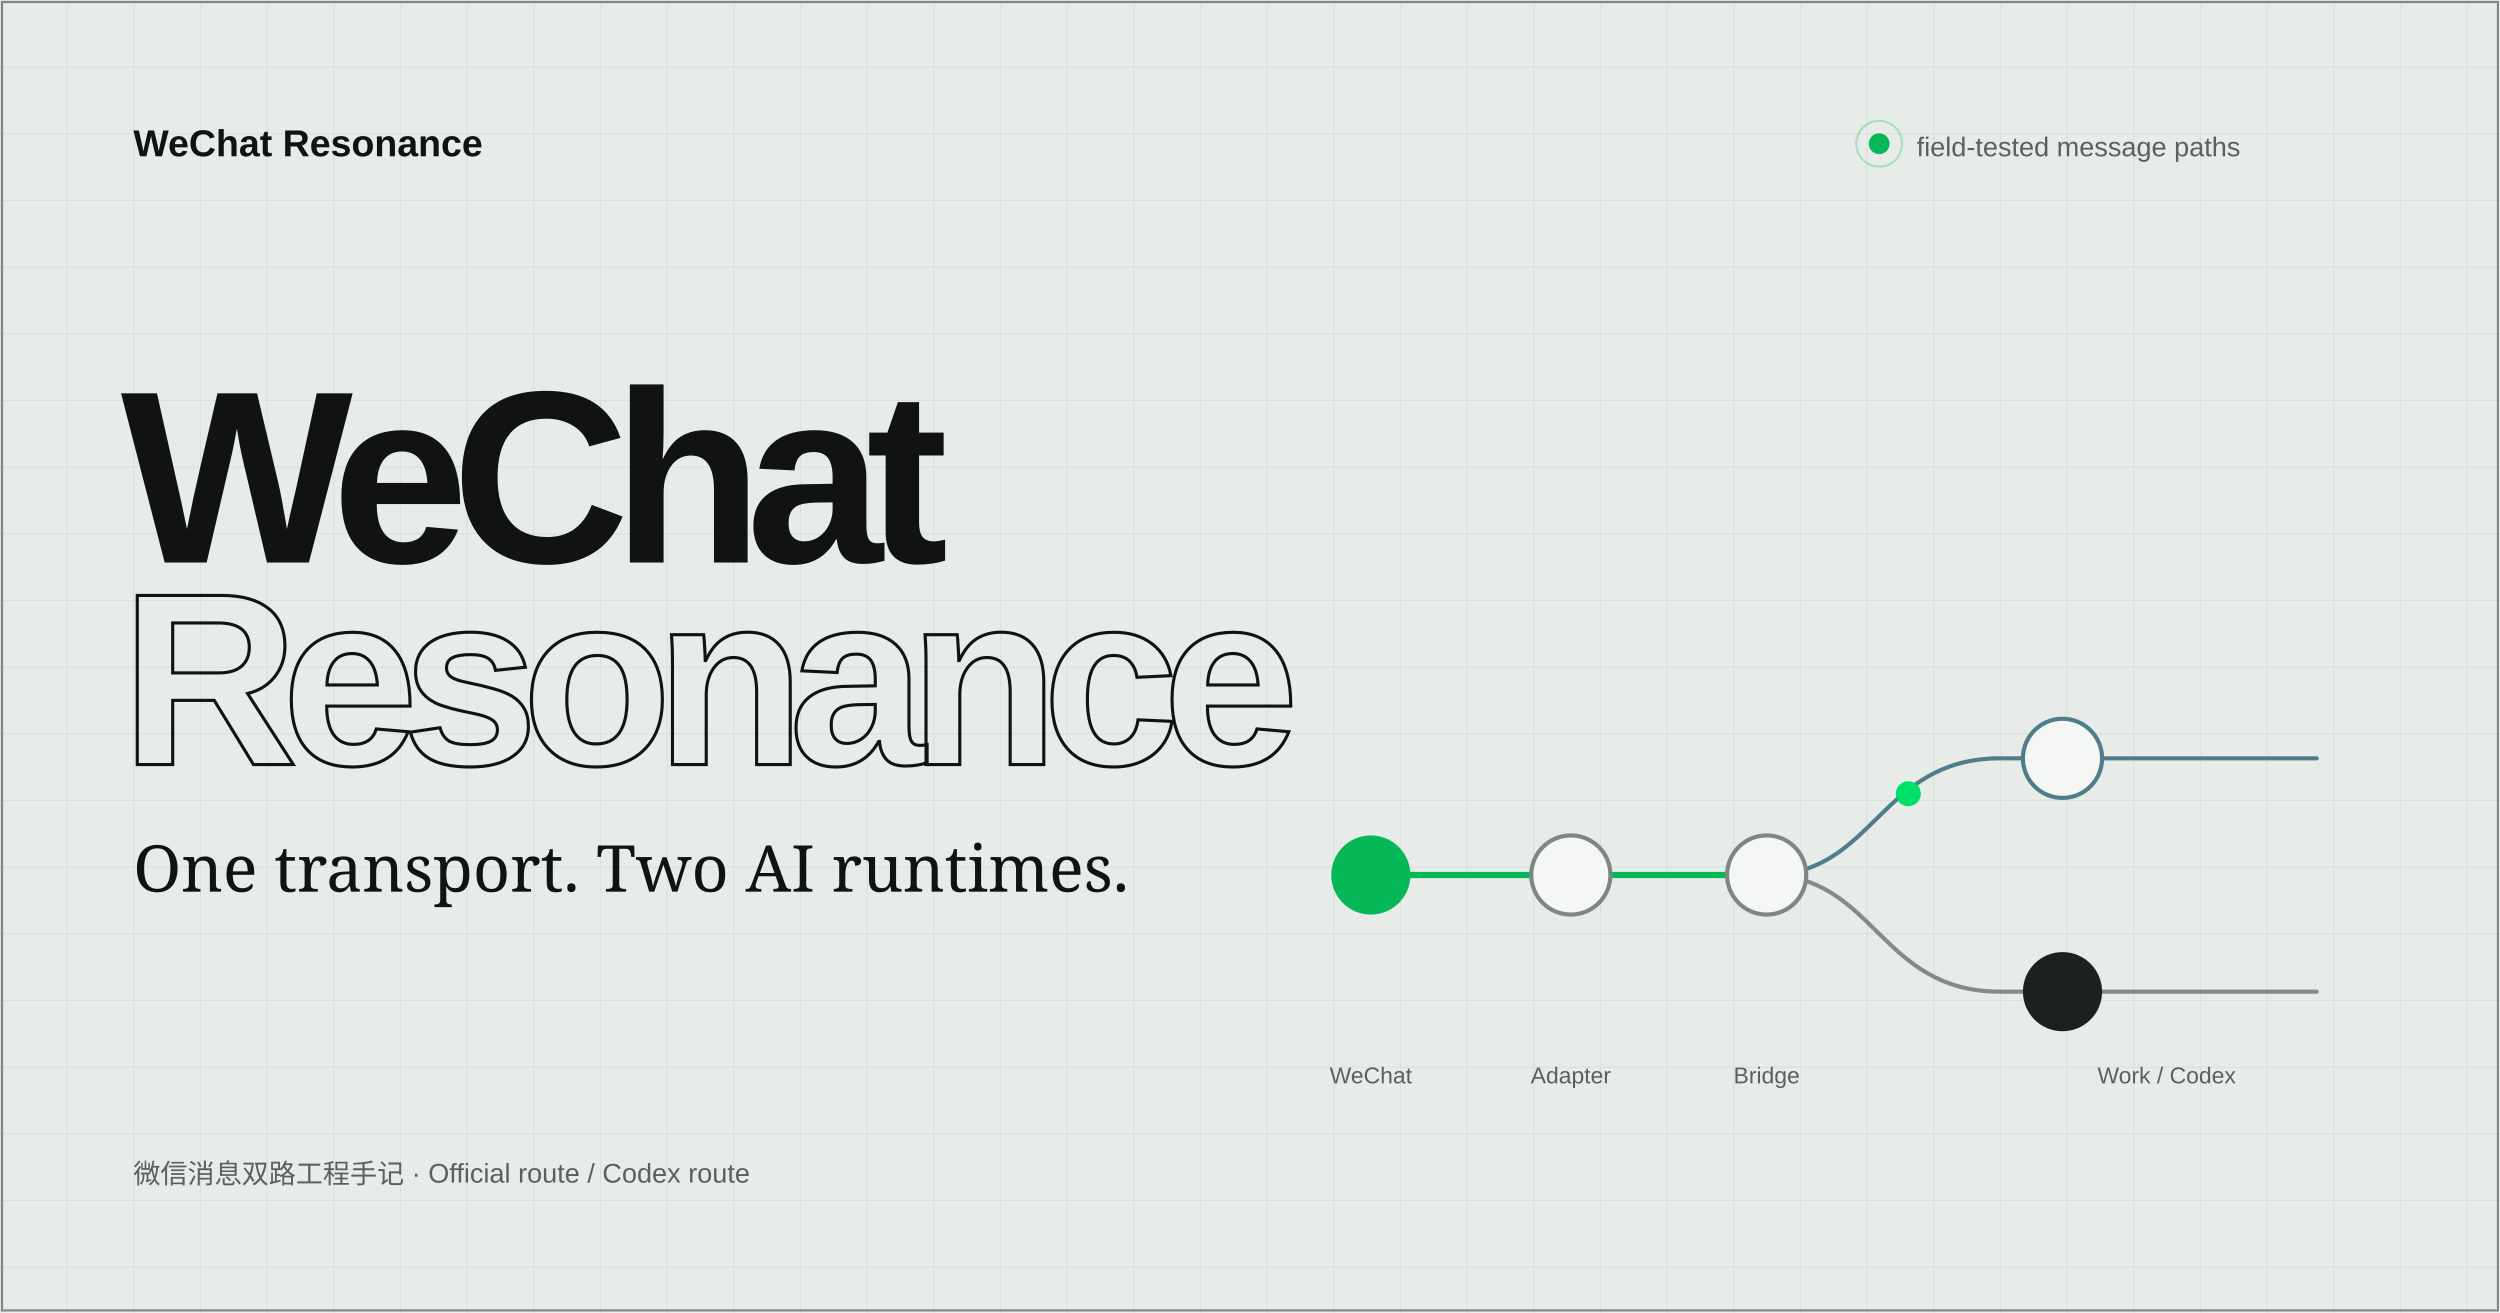
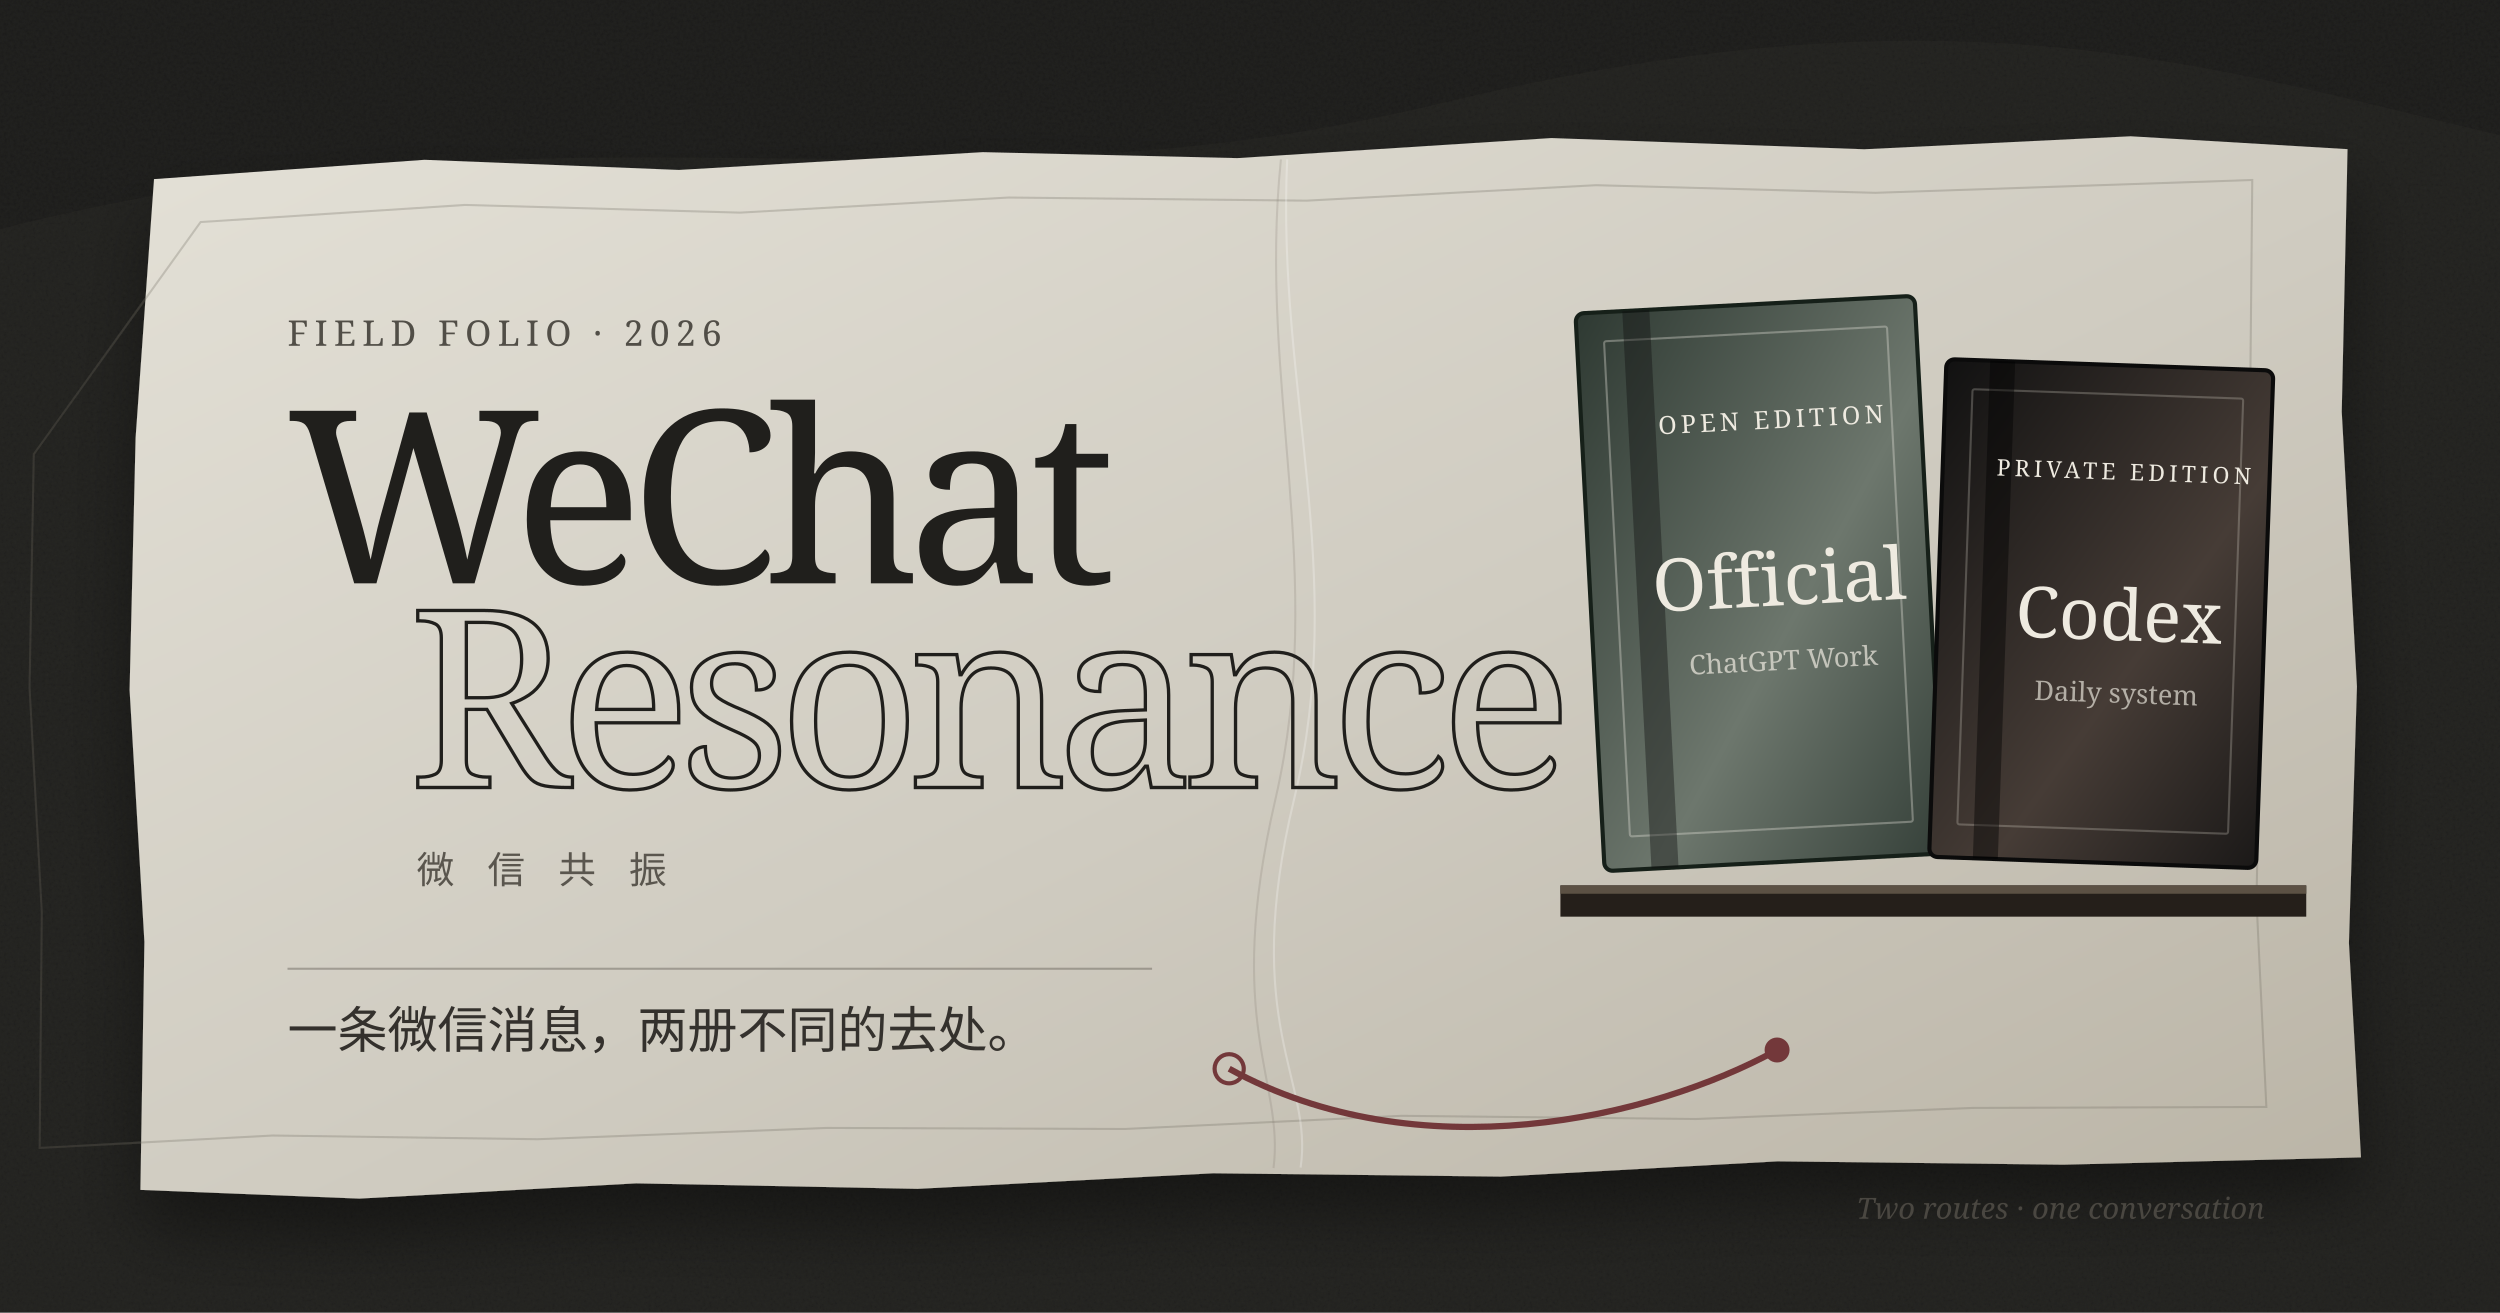
<svg xmlns="http://www.w3.org/2000/svg" width="1200" height="630" viewBox="0 0 1200 630">
  <defs>
-     <pattern id="grid" width="32" height="32" patternUnits="userSpaceOnUse">
-       <path d="M32 0H0V32" fill="none" stroke="#101310" stroke-opacity=".055" />
-     </pattern>
+     <filter id="shadow" x="-30%" y="-30%" width="170%" height="180%">
+       <feDropShadow dx="0" dy="18" stdDeviation="16" flood-color="#000" flood-opacity=".38" />
+     </filter>
+     <filter id="grain">
+       <feTurbulence type="fractalNoise" baseFrequency=".65" numOctaves="3" seed="8" />
+       <feColorMatrix values="0 0 0 0 .2 0 0 0 0 .18 0 0 0 0 .14 0 0 0 .12 0" />
+     </filter>
+     <linearGradient id="official" x2="1" y2="1">
+       <stop stop-color="#2e3932" />
+       <stop offset=".58" stop-color="#6d776d" />
+       <stop offset="1" stop-color="#354039" />
+     </linearGradient>
+     <linearGradient id="codex" x2="1" y2="1">
+       <stop stop-color="#111" />
+       <stop offset=".6" stop-color="#463c36" />
+       <stop offset="1" stop-color="#1b1918" />
+     </linearGradient>
+     <linearGradient id="paper" x2="1" y2="1">
+       <stop stop-color="#e3e0d6" />
+       <stop offset=".55" stop-color="#cfcbc0" />
+       <stop offset="1" stop-color="#bbb5a7" />
+     </linearGradient>
  </defs>
-   <rect width="1200" height="630" fill="#e8ece9" />
-   <rect width="1200" height="630" fill="url(#grid)" />
-   <rect x="1" y="1" width="1198" height="628" fill="none" stroke="#7e8781" />
-   <g font-family="Arial, sans-serif" fill="#101310">
-     <text x="64" y="75" font-size="18" font-weight="700">WeChat Resonance</text>
-     <circle cx="902" cy="69" r="5" fill="#07b858" />
-     <circle cx="902" cy="69" r="11" fill="none" stroke="#07b858" stroke-opacity=".28" />
-     <text x="920" y="75" font-size="13" fill="#59615c">field-tested message paths</text>
-     <text x="58" y="270" font-size="118" font-weight="750" letter-spacing="-8">WeChat</text>
-     <text x="58" y="367" font-size="118" font-weight="750" letter-spacing="-8" fill="none" stroke="#101310" stroke-width="1.5">Resonance</text>
-     <text x="64" y="428" font-family="Georgia, serif" font-size="31">One transport. Two AI runtimes.</text>
-     <text x="64" y="568" font-size="13" fill="#59615c">微信消息双路工程手记 · Official route / Codex route</text>
+   <rect width="1200" height="630" fill="#1b1b1a" />
+   <path d="M0 110C275 40 446 109 690 50s363-20 510 15v565H0Z" fill="#252421" opacity=".55" />
+   <rect width="1200" height="630" filter="url(#grain)" opacity=".7" />
+   <g filter="url(#shadow)" transform="rotate(-1 590 315)">
+     <path d="M78 77L208 70l122 7 146-6 122 5 151-7 150 8 128-4 104 8-5 126 5 132-6 123 4 103-143 1-137-4-133 5-138-4-142 5-135-5-133 5-105-6 4-119-5-121 5-121Z" fill="url(#paper)" />
+     <path d="M100 98L227 92l132 6 129-5 143 4 139-5 134 6 181-3-3 111 3 122-4 113 3 99-141-2-133 3-141-4-133 4-143-3-139 3-127-4-112 4 3-113-4-108 4-112Z" fill="none" stroke="#6e685d" stroke-opacity=".28" />
+     <path d="M619 77c-13 108 19 199-8 307s2 135-4 177" fill="none" stroke="#817a6f" stroke-opacity=".22" />
+     <path d="M622 77c-7 110 26 199-2 307s7 135 0 177" fill="none" stroke="#fff" stroke-opacity=".25" />
  </g>
-   <g transform="translate(630 330)">
-     <path d="M28 90H218" fill="none" stroke="#07b858" stroke-width="3" stroke-linecap="round" />
-     <path d="M218 90C270 90 272 34 330 34H482" fill="none" stroke="#507d8a" stroke-width="2" stroke-linecap="round" />
-     <path d="M218 90C270 90 272 146 330 146H482" fill="none" stroke="#101310" stroke-opacity=".45" stroke-width="2" stroke-linecap="round" />
-     <circle cx="28" cy="90" r="19" fill="#07b858" />
-     <circle cx="124" cy="90" r="19" fill="#f5f7f4" stroke="#7e8781" stroke-width="2" />
-     <circle cx="218" cy="90" r="19" fill="#f5f7f4" stroke="#7e8781" stroke-width="2" />
-     <circle cx="360" cy="34" r="19" fill="#f5f7f4" stroke="#507d8a" stroke-width="2" />
-     <circle cx="360" cy="146" r="19" fill="#1b211d" />
-     <circle cx="286" cy="51" r="6" fill="#00df68" />
-     <g font-family="Arial, sans-serif" font-size="11" fill="#59615c" text-anchor="middle">
-       <text x="28" y="190">WeChat</text>
-       <text x="124" y="190">Adapter</text>
-       <text x="218" y="190">Bridge</text>
-       <text x="410" y="190">Work / Codex</text>
+   <g transform="translate(138 128)">
+     <text x="0" y="38" fill="#514e47" font-family="Didot, Georgia, serif" font-size="17" letter-spacing="3">FIELD FOLIO · 2026</text>
+     <text x="0" y="152" fill="#201f1c" font-family="Didot, Georgia, serif" font-size="116" letter-spacing="-6">WeChat</text>
+     <text x="58" y="250" fill="none" stroke="#201f1c" stroke-width="1.6" font-family="Didot, Georgia, serif" font-size="119" letter-spacing="-6">Resonance</text>
+     <text x="62" y="296" fill="#5a564e" font-family="Songti SC, serif" font-size="18" letter-spacing="16">微信共振</text>
+     <path d="M0 337h415" stroke="#4f4a42" stroke-opacity=".38" />
+     <text x="0" y="375" fill="#34312d" font-family="Songti SC, serif" font-size="24">一条微信消息，两册不同的去处。</text>
+   </g>
+   <g transform="translate(765 146)">
+     <g transform="rotate(-3 82 170)">
+       <rect width="163" height="268" rx="4" fill="url(#official)" stroke="#162019" stroke-width="2" />
+       <rect x="13" y="14" width="136" height="238" rx="1" fill="none" stroke="#e8e5dc" stroke-opacity=".35" />
+       <path d="M29 0v268" stroke="#111" stroke-opacity=".4" stroke-width="13" />
+       <text x="91" y="60" text-anchor="middle" fill="#eeeae0" font-family="Georgia, serif" font-size="12" letter-spacing="2">OPEN EDITION</text>
+       <text x="91" y="145" text-anchor="middle" fill="#eeeae0" font-family="Didot, Georgia, serif" font-size="35">Official</text>
+       <text x="91" y="176" text-anchor="middle" fill="#eeeae0" fill-opacity=".7" font-family="Georgia, serif" font-size="13">ChatGPT Work</text>
    </g>
+     <g transform="translate(164 29) rotate(2 78 151)">
+       <rect width="157" height="239" rx="4" fill="url(#codex)" stroke="#0b0b0b" stroke-width="2" />
+       <rect x="13" y="14" width="130" height="209" rx="1" fill="none" stroke="#eeeae0" stroke-opacity=".24" />
+       <path d="M27 0v239" stroke="#000" stroke-opacity=".42" stroke-width="12" />
+       <text x="87" y="55" text-anchor="middle" fill="#eeeae0" font-family="Georgia, serif" font-size="11" letter-spacing="2">PRIVATE EDITION</text>
+       <text x="87" y="132" text-anchor="middle" fill="#eeeae0" font-family="Didot, Georgia, serif" font-size="34">Codex</text>
+       <text x="87" y="162" text-anchor="middle" fill="#eeeae0" fill-opacity=".66" font-family="Georgia, serif" font-size="13">Daily system</text>
+     </g>
+     <path d="M-16 279h358v15H-16Z" fill="#251f1a" />
+     <path d="M-16 279h358v4H-16Z" fill="#5c5144" />
  </g>
+   <path d="M590 513c91 50 203 24 263-9" fill="none" stroke="#73383a" stroke-width="3" />
+   <circle cx="590" cy="513" r="7" fill="none" stroke="#73383a" stroke-width="2" />
+   <circle cx="853" cy="504" r="6" fill="#73383a" />
+   <text x="1087" y="585" text-anchor="end" fill="#4a4741" font-family="Georgia, serif" font-size="14" font-style="italic">Two routes · one conversation</text>
</svg>
